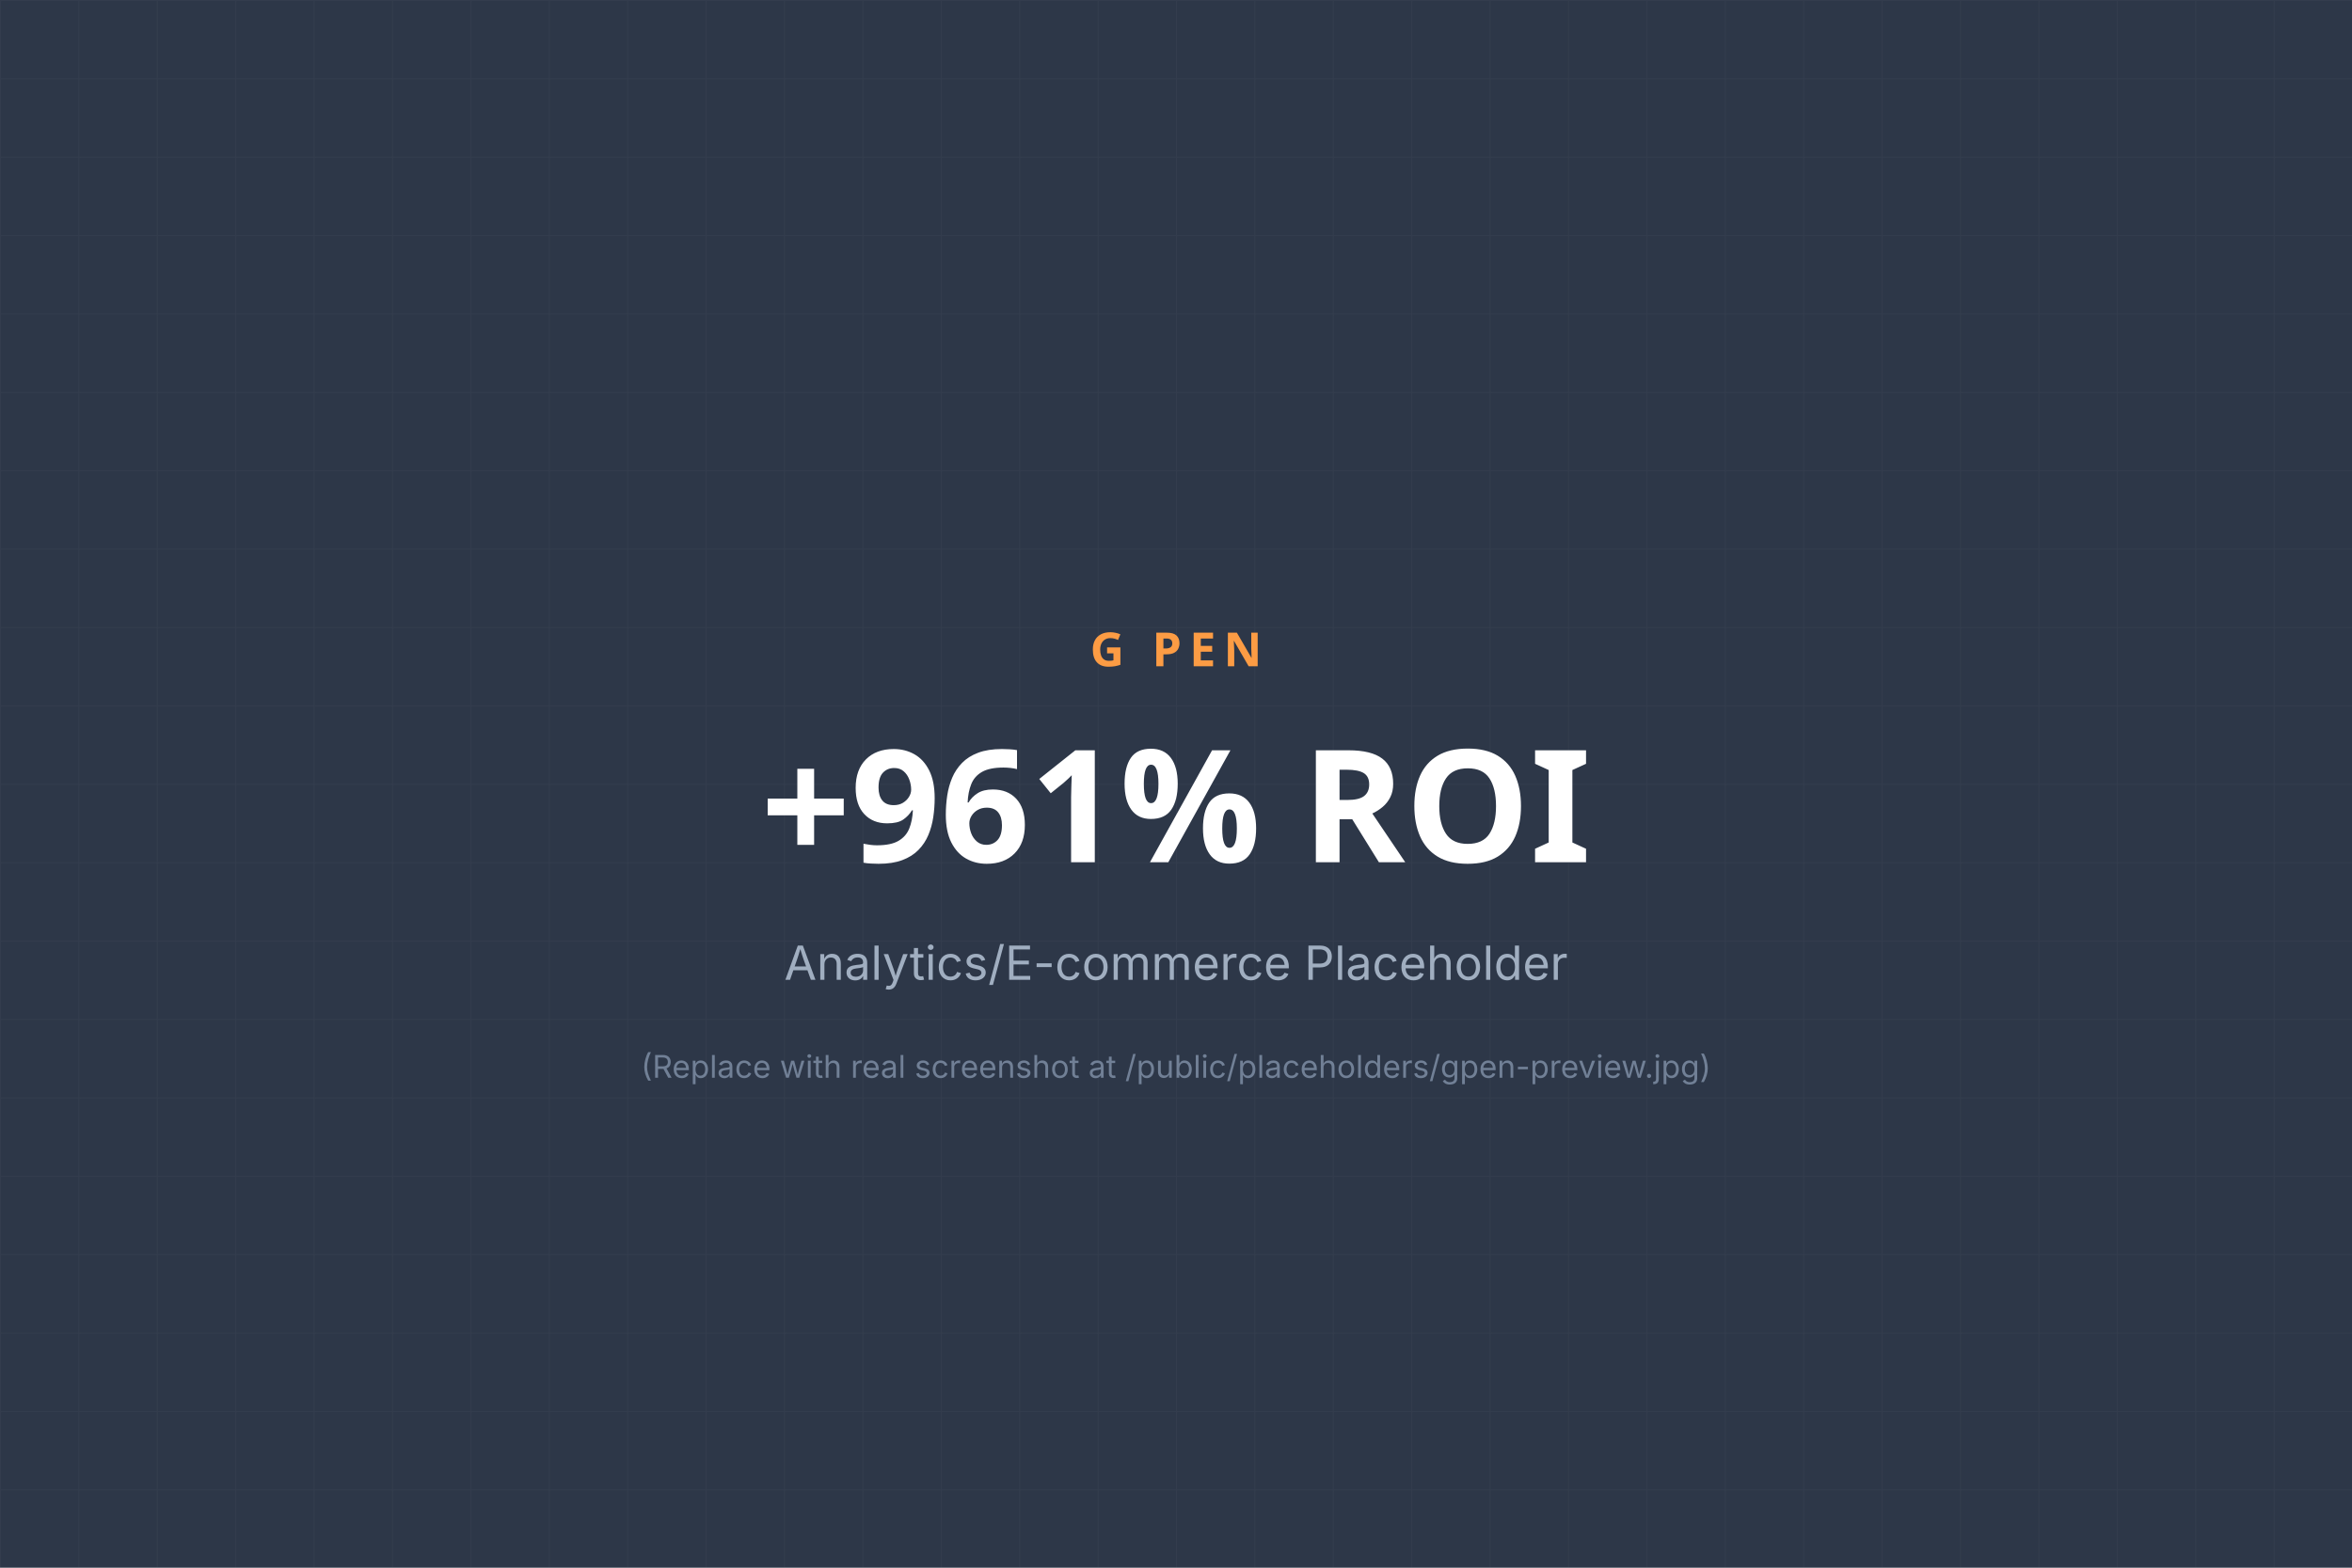
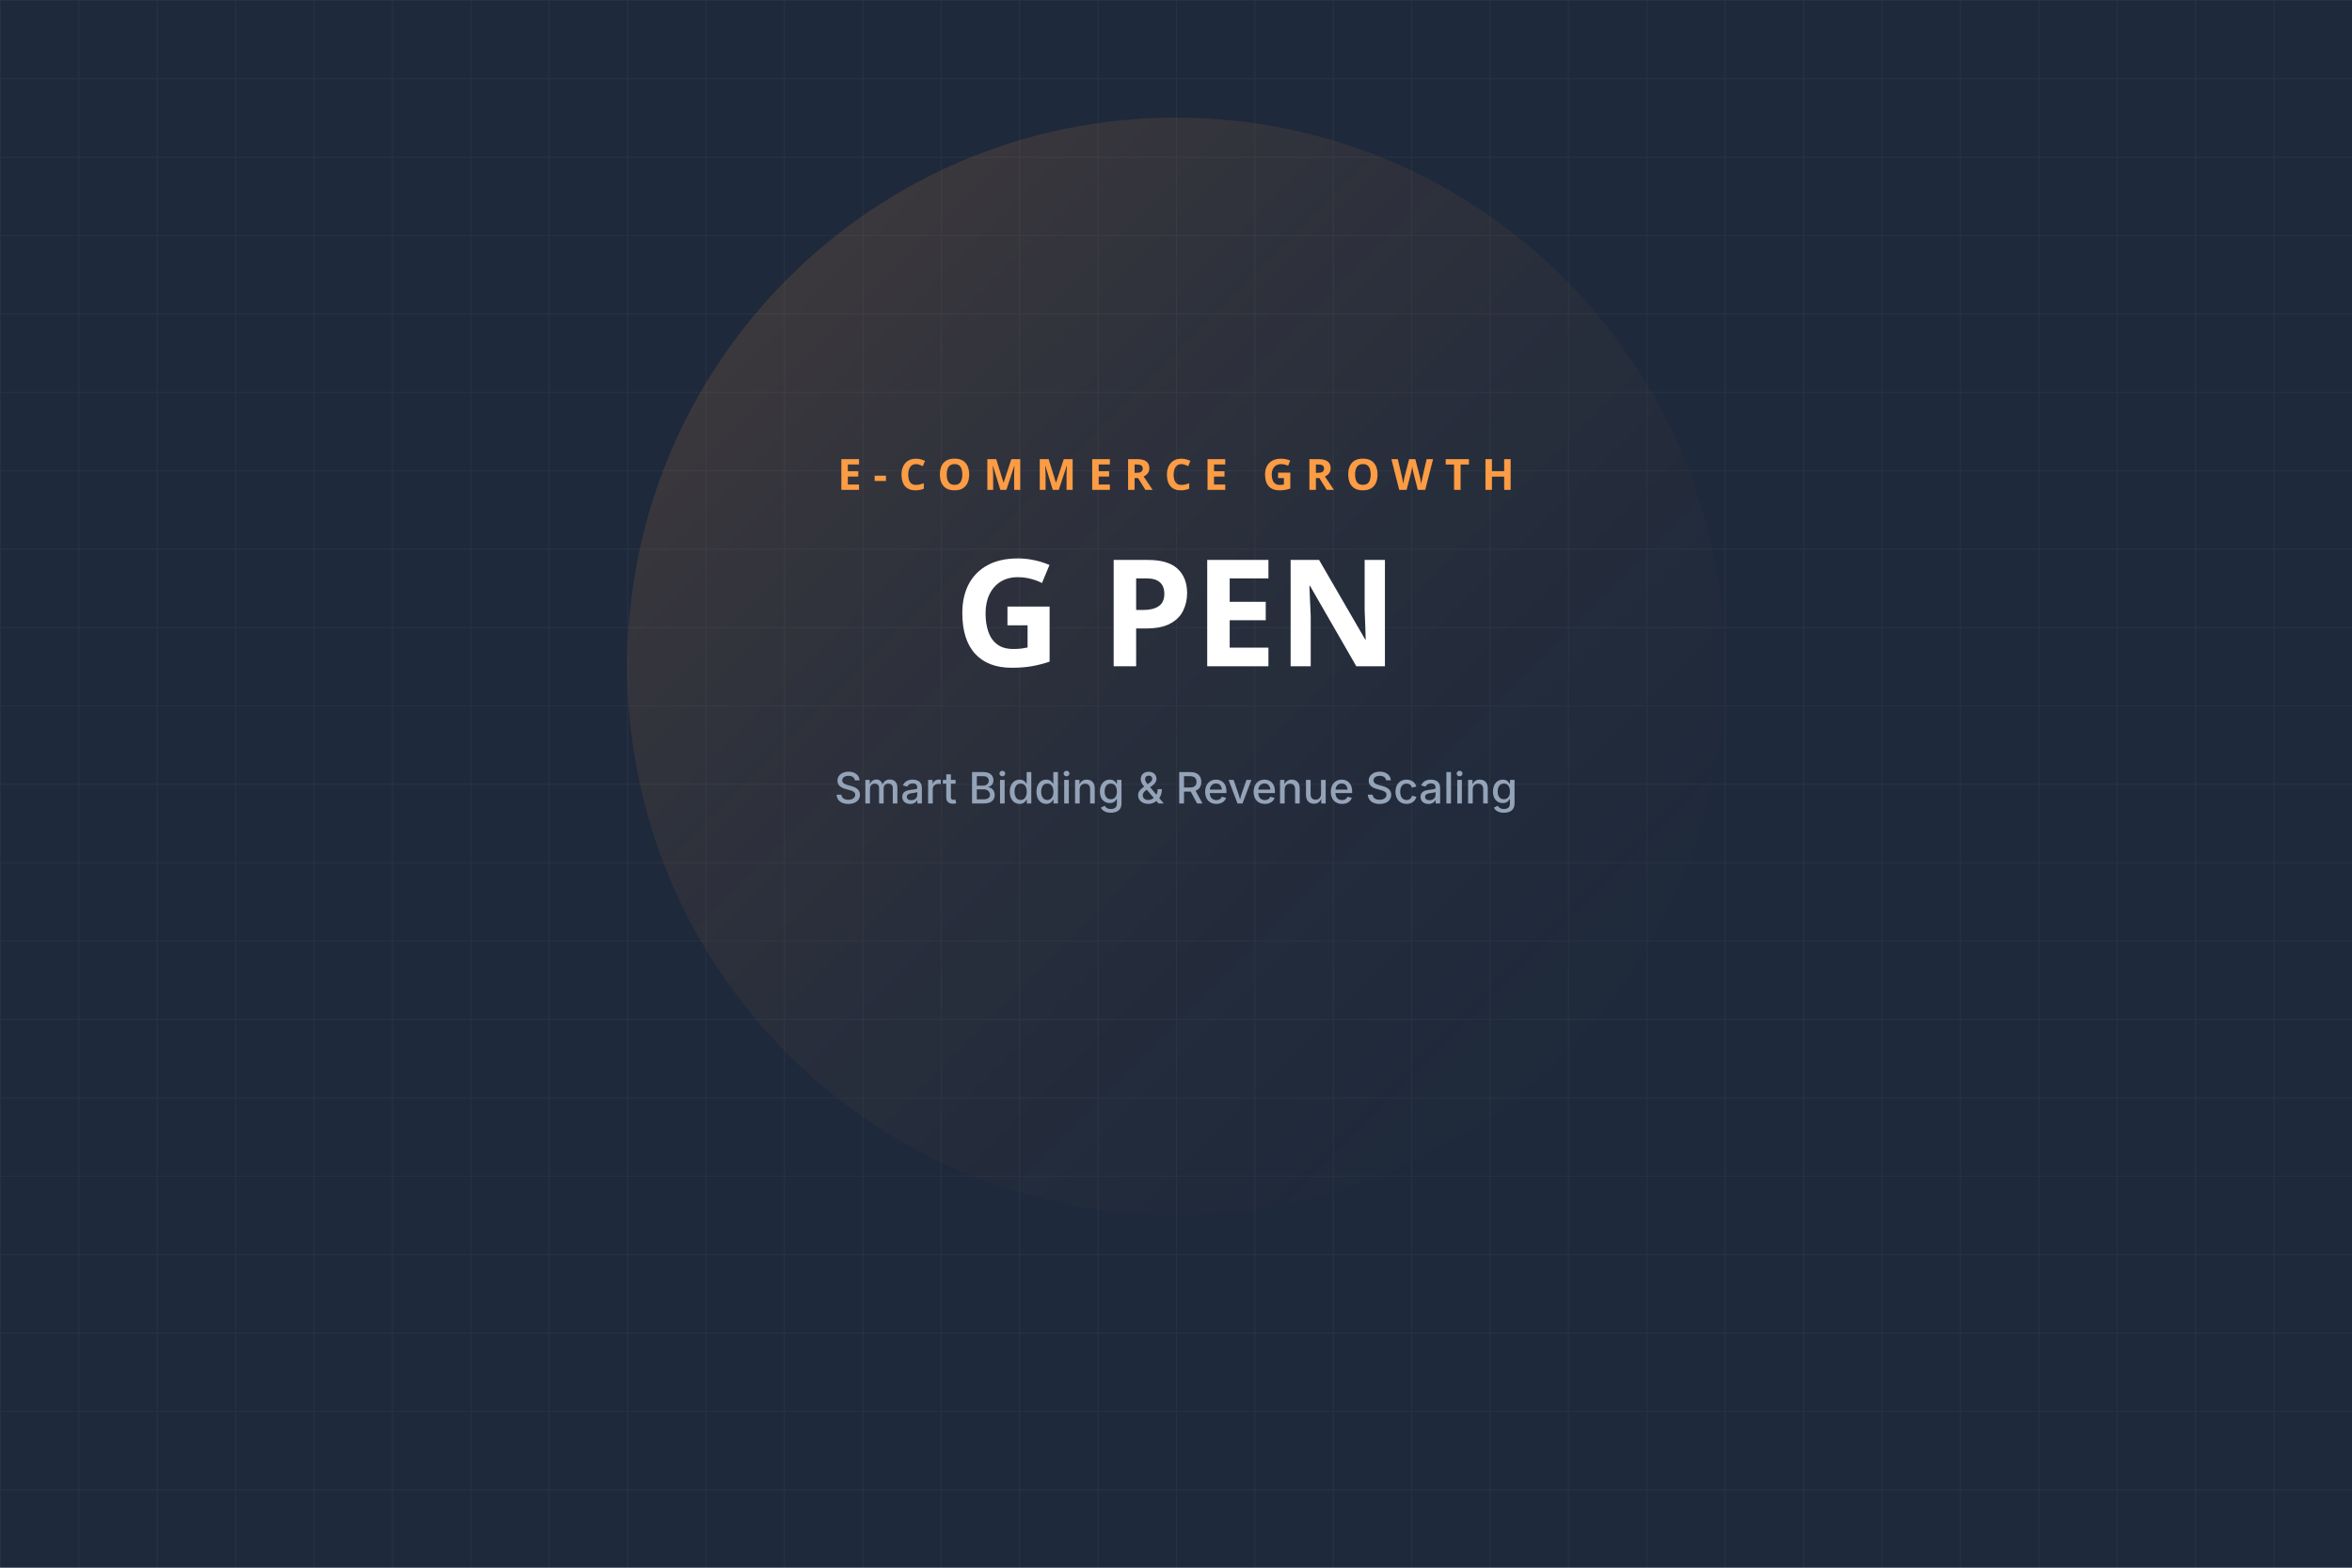
<svg xmlns="http://www.w3.org/2000/svg" viewBox="0 0 1200 800" width="100%" height="100%">
-   <rect width="1200" height="800" fill="#2D3748" />
+   <rect width="1200" height="800" fill="#1E293B" />
  <defs>
    <pattern id="grid" width="40" height="40" patternUnits="userSpaceOnUse">
-       <path d="M 40 0 L 0 0 0 40" fill="none" stroke="rgba(255, 255, 255, 0.03)" stroke-width="1" />
+       <path d="M 40 0 L 0 0 0 40" fill="none" stroke="rgba(255, 255, 255, 0.04)" stroke-width="1" />
    </pattern>
+     <linearGradient id="brand-grad" x1="0%" y1="0%" x2="100%" y2="100%">
+       <stop offset="0%" stop-color="#FC9C44" stop-opacity="0.18" />
+       <stop offset="100%" stop-color="#1E293B" stop-opacity="0" />
+     </linearGradient>
  </defs>
  <rect width="1200" height="800" fill="url(#grid)" />
-   <text x="600" y="340" font-family="'Space Grotesk', sans-serif" font-size="24" fill="#FC9C44" font-weight="bold" letter-spacing="4" text-anchor="middle">G PEN</text>
-   <text x="600" y="440" font-family="'Space Grotesk', sans-serif" font-size="80" fill="#FFFFFF" font-weight="bold" text-anchor="middle">+961% ROI</text>
-   <text x="600" y="500" font-family="'Inter', sans-serif" font-size="24" fill="#A0AEC0" text-anchor="middle">Analytics/E-commerce Placeholder</text>
-   <text x="600" y="550" font-family="'Inter', sans-serif" font-size="16" fill="#718096" text-anchor="middle">(Replace with real screenshot at /public/placeholders/gpen-preview.jpg)</text>
+   <circle cx="600" cy="340" r="280" fill="url(#brand-grad)" />
+   <text x="600" y="250" font-family="'Space Grotesk', sans-serif" font-size="22" fill="#FC9C44" font-weight="bold" letter-spacing="6" text-anchor="middle">E-COMMERCE GROWTH</text>
+   <text x="600" y="340" font-family="'Space Grotesk', sans-serif" font-size="76" fill="#FFFFFF" font-weight="bold" text-anchor="middle">G PEN</text>
+   <text x="600" y="410" font-family="'Inter', sans-serif" font-size="22" fill="#94A3B8" font-weight="500" text-anchor="middle">Smart Bidding &amp; Revenue Scaling</text>
</svg>
